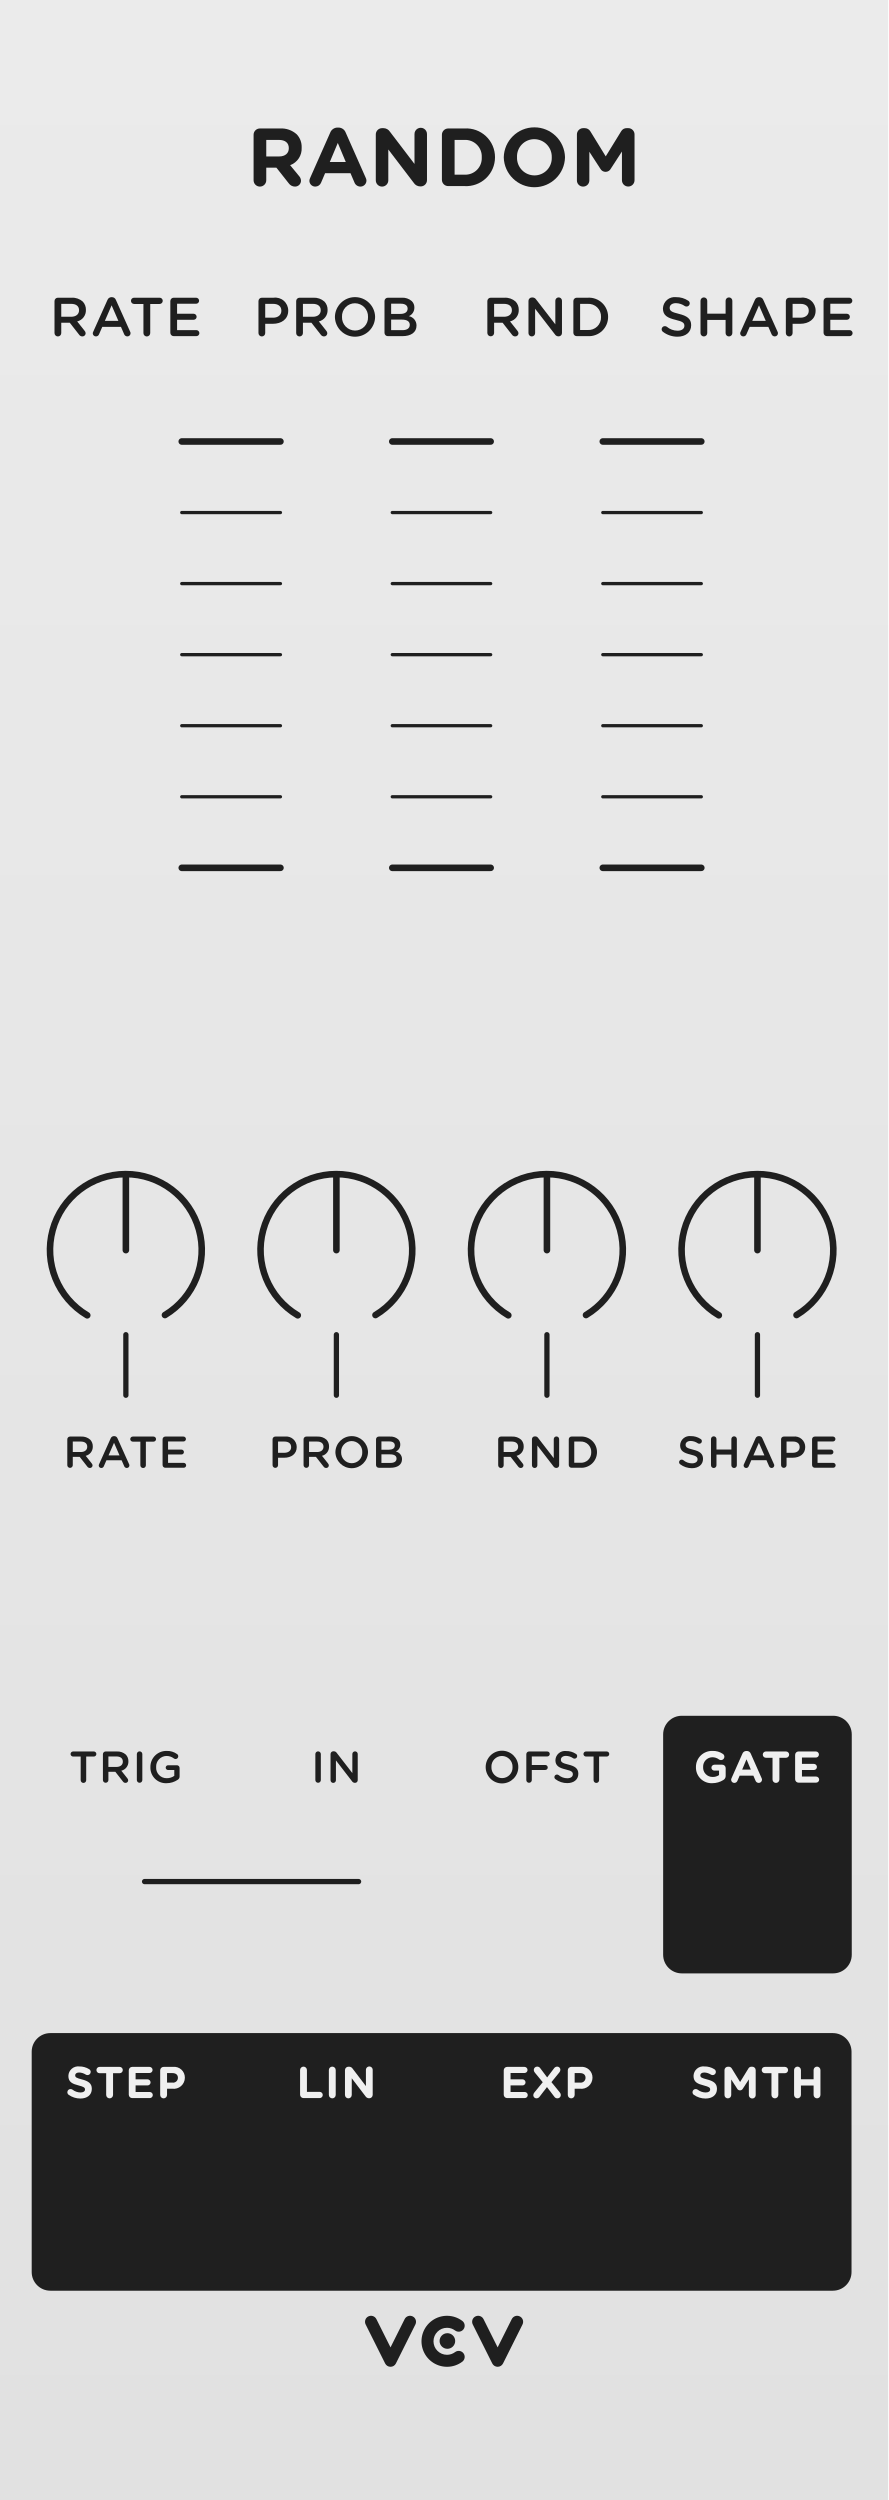
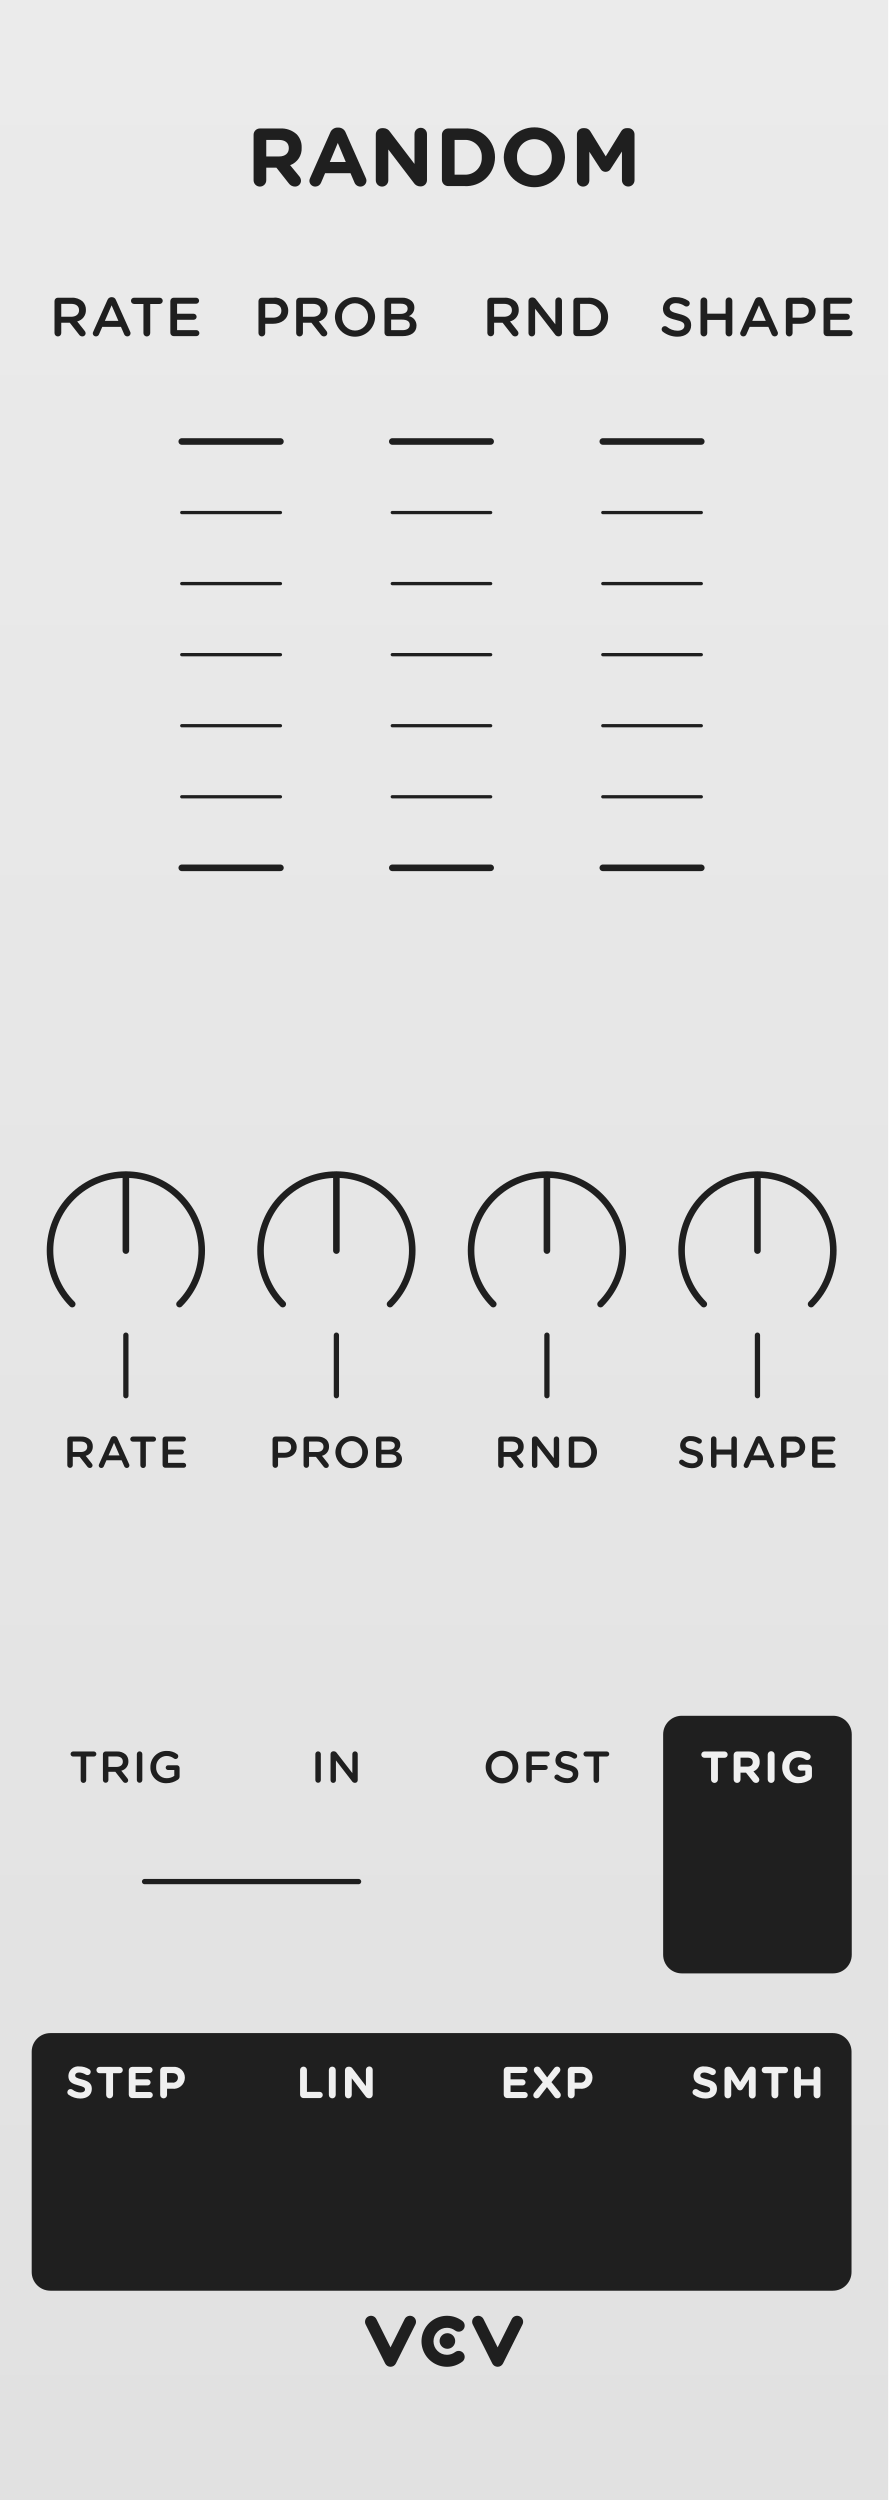
<svg xmlns="http://www.w3.org/2000/svg" width="135" height="380" viewBox="0 0 135 380" version="1.1" id="svg291">
  <defs id="defs7">
-     <linearGradient id="e66a35dd-7094-4123-94fb-ceded8a1f4c5" x1="67.5" x2="67.5" y2="380" gradientUnits="userSpaceOnUse">
+     <linearGradient id="b5923744-cbcc-4d88-aefc-59fc27f74fbc" x1="67.5" x2="67.5" y2="380" gradientUnits="userSpaceOnUse">
      <stop offset="0" stop-color="#ebebeb" id="stop2" />
      <stop offset="1" stop-color="#e1e1e1" id="stop4" />
    </linearGradient>
  </defs>
-   <g id="e69bf6be-5aaa-4b65-9f77-6dfe568eb497" data-name="FND BG">
-     <rect x="0" width="135" height="380" fill="url(#e66a35dd-7094-4123-94fb-ceded8a1f4c5)" id="rect9" />
+   <g id="a473deef-0fb3-453d-8217-58808a11e162" data-name="FND BG">
+     <rect x="0" width="135" height="380" fill="url(#b5923744-cbcc-4d88-aefc-59fc27f74fbc)" id="rect9" />
  </g>
-   <g id="b555dc5b-9fce-4a5c-ae5e-c400489a02f9" data-name="FND GRAPH">
+   <g id="ab71e601-9fd3-40f1-8475-868c5dcb179f" data-name="FND GRAPH">
    <line x1="42.626" y1="99.508" x2="27.627" y2="99.508" fill="none" stroke="#1f1f1f" stroke-linecap="round" stroke-linejoin="round" stroke-width="0.5" id="line12" />
    <line x1="42.626" y1="77.907" x2="27.627" y2="77.907" fill="none" stroke="#1f1f1f" stroke-linecap="round" stroke-linejoin="round" stroke-width="0.5" id="line14" />
    <line x1="42.626" y1="88.708" x2="27.627" y2="88.708" fill="none" stroke="#1f1f1f" stroke-linecap="round" stroke-linejoin="round" stroke-width="0.5" id="line16" />
    <line x1="42.626" y1="67.107" x2="27.627" y2="67.107" fill="none" stroke="#1f1f1f" stroke-linecap="round" stroke-linejoin="round" id="line18" />
    <line x1="42.626" y1="110.309" x2="27.627" y2="110.309" fill="none" stroke="#1f1f1f" stroke-linecap="round" stroke-linejoin="round" stroke-width="0.5" id="line20" />
    <line x1="42.626" y1="121.11" x2="27.627" y2="121.11" fill="none" stroke="#1f1f1f" stroke-linecap="round" stroke-linejoin="round" stroke-width="0.5" id="line22" />
    <line x1="42.627" y1="131.91" x2="27.628" y2="131.91" fill="none" stroke="#1f1f1f" stroke-linecap="round" stroke-linejoin="round" id="line24" />
    <line x1="74.58" y1="99.508" x2="59.627" y2="99.508" fill="none" stroke="#1f1f1f" stroke-linecap="round" stroke-linejoin="round" stroke-width="0.5" id="line26" />
    <line x1="74.58" y1="77.907" x2="59.627" y2="77.907" fill="none" stroke="#1f1f1f" stroke-linecap="round" stroke-linejoin="round" stroke-width="0.5" id="line28" />
    <line x1="74.58" y1="88.708" x2="59.627" y2="88.708" fill="none" stroke="#1f1f1f" stroke-linecap="round" stroke-linejoin="round" stroke-width="0.5" id="line30" />
    <line x1="74.58" y1="67.106" x2="59.627" y2="67.106" fill="none" stroke="#1f1f1f" stroke-linecap="round" stroke-linejoin="round" id="line32" />
    <line x1="74.58" y1="110.309" x2="59.627" y2="110.309" fill="none" stroke="#1f1f1f" stroke-linecap="round" stroke-linejoin="round" stroke-width="0.5" id="line34" />
    <line x1="74.58" y1="121.11" x2="59.627" y2="121.11" fill="none" stroke="#1f1f1f" stroke-linecap="round" stroke-linejoin="round" stroke-width="0.5" id="line36" />
    <line x1="74.581" y1="131.91" x2="59.628" y2="131.91" fill="none" stroke="#1f1f1f" stroke-linecap="round" stroke-linejoin="round" id="line38" />
    <line x1="106.596" y1="99.508" x2="91.626" y2="99.508" fill="none" stroke="#1f1f1f" stroke-linecap="round" stroke-linejoin="round" stroke-width="0.5" id="line40" />
    <line x1="106.596" y1="77.907" x2="91.626" y2="77.907" fill="none" stroke="#1f1f1f" stroke-linecap="round" stroke-linejoin="round" stroke-width="0.5" id="line42" />
    <line x1="106.596" y1="88.708" x2="91.626" y2="88.708" fill="none" stroke="#1f1f1f" stroke-linecap="round" stroke-linejoin="round" stroke-width="0.5" id="line44" />
    <line x1="106.596" y1="67.106" x2="91.626" y2="67.106" fill="none" stroke="#1f1f1f" stroke-linecap="round" stroke-linejoin="round" id="line46" />
    <line x1="106.596" y1="110.309" x2="91.626" y2="110.309" fill="none" stroke="#1f1f1f" stroke-linecap="round" stroke-linejoin="round" stroke-width="0.5" id="line48" />
    <line x1="106.596" y1="121.11" x2="91.626" y2="121.11" fill="none" stroke="#1f1f1f" stroke-linecap="round" stroke-linejoin="round" stroke-width="0.5" id="line50" />
    <line x1="106.597" y1="131.91" x2="91.627" y2="131.91" fill="none" stroke="#1f1f1f" stroke-linecap="round" stroke-linejoin="round" id="line52" />
    <line x1="21.975" y1="286" x2="54.504" y2="286" fill="none" stroke="#1f1f1f" stroke-linecap="round" stroke-linejoin="round" stroke-width="0.8" id="line54" />
    <rect x="100.798" y="260.797" width="28.669" height="39.157" rx="2.835" fill="#1f1f1f" id="rect56" />
    <g id="g66">
      <path d="M59.359,359.753a.912.912,0,0,1-.816-.504l-2.964-5.929a.912.912,0,0,1,1.632-.816l2.148,4.297,2.148-4.297a.912.912,0,0,1,1.632.816l-2.964,5.929A.912.912,0,0,1,59.359,359.753Z" fill="#1f1f1f" id="path58" />
      <path d="M75.641,359.753a.912.912,0,0,1-.816-.504l-2.964-5.929a.912.912,0,0,1,1.632-.816l2.148,4.297,2.148-4.297a.912.912,0,0,1,1.632.816l-2.964,5.929A.912.912,0,0,1,75.641,359.753Z" fill="#1f1f1f" id="path60" />
      <path d="M67.942,359.753a3.876,3.876,0,1,1,2.327-6.977.912.912,0,1,1-1.096,1.459,2.034,2.034,0,0,0-1.231-.41,2.052,2.052,0,1,0,0,4.104,2.034,2.034,0,0,0,1.231-.41.912.912,0,1,1,1.096,1.459A3.845,3.845,0,0,1,67.942,359.753Z" fill="#1f1f1f" id="path62" />
      <circle cx="68.002" cy="355.831" r="1.186" fill="#1f1f1f" id="circle64" />
    </g>
    <rect x="4.817" y="309.03" width="124.615" height="39.157" rx="2.835" fill="#1f1f1f" id="rect68" />
    <g id="g76">
-       <line x1="19.132" y1="202.875" x2="19.132" y2="212.077" fill="none" stroke="#1f1f1f" stroke-linecap="round" stroke-linejoin="round" stroke-width="0.8" id="line70" />
-       <line x1="19.132" y1="178.54" x2="19.132" y2="190.02" fill="none" stroke="#1f1f1f" stroke-linecap="round" stroke-linejoin="round" id="line72" />
-       <path d="M25.073,199.886a11.534,11.534,0,1,0-11.812.041" fill="none" stroke="#1f1f1f" stroke-linecap="round" stroke-linejoin="round" id="path74" />
+       <line x1="19.132" y1="202.946" x2="19.132" y2="212.147" fill="none" stroke="#1f1f1f" stroke-linecap="round" stroke-linejoin="round" stroke-width="0.8" id="line70" />
+       <line x1="19.132" y1="178.611" x2="19.132" y2="190.09" fill="none" stroke="#1f1f1f" stroke-linecap="round" stroke-linejoin="round" id="line72" />
+       <path d="M10.979,198.224a11.531,11.531,0,1,1,16.307,0" fill="none" stroke="#1f1f1f" stroke-linecap="round" stroke-linejoin="round" id="path74" />
    </g>
    <g id="g84">
-       <line x1="51.132" y1="202.875" x2="51.132" y2="212.077" fill="none" stroke="#1f1f1f" stroke-linecap="round" stroke-linejoin="round" stroke-width="0.8" id="line78" />
-       <line x1="51.132" y1="178.54" x2="51.132" y2="190.02" fill="none" stroke="#1f1f1f" stroke-linecap="round" stroke-linejoin="round" id="line80" />
-       <path d="M57.073,199.886a11.534,11.534,0,1,0-11.812.041" fill="none" stroke="#1f1f1f" stroke-linecap="round" stroke-linejoin="round" id="path82" />
+       <line x1="51.132" y1="202.946" x2="51.132" y2="212.147" fill="none" stroke="#1f1f1f" stroke-linecap="round" stroke-linejoin="round" stroke-width="0.8" id="line78" />
+       <line x1="51.132" y1="178.611" x2="51.132" y2="190.09" fill="none" stroke="#1f1f1f" stroke-linecap="round" stroke-linejoin="round" id="line80" />
+       <path d="M42.979,198.224a11.531,11.531,0,1,1,16.307,0" fill="none" stroke="#1f1f1f" stroke-linecap="round" stroke-linejoin="round" id="path82" />
    </g>
    <g id="g92">
-       <line x1="83.132" y1="202.875" x2="83.132" y2="212.077" fill="none" stroke="#1f1f1f" stroke-linecap="round" stroke-linejoin="round" stroke-width="0.8" id="line86" />
-       <line x1="83.132" y1="178.54" x2="83.132" y2="190.02" fill="none" stroke="#1f1f1f" stroke-linecap="round" stroke-linejoin="round" id="line88" />
-       <path d="M89.073,199.886a11.534,11.534,0,1,0-11.812.041" fill="none" stroke="#1f1f1f" stroke-linecap="round" stroke-linejoin="round" id="path90" />
+       <line x1="83.132" y1="202.946" x2="83.132" y2="212.147" fill="none" stroke="#1f1f1f" stroke-linecap="round" stroke-linejoin="round" stroke-width="0.8" id="line86" />
+       <line x1="83.132" y1="178.611" x2="83.132" y2="190.09" fill="none" stroke="#1f1f1f" stroke-linecap="round" stroke-linejoin="round" id="line88" />
+       <path d="M74.979,198.224a11.531,11.531,0,1,1,16.307,0" fill="none" stroke="#1f1f1f" stroke-linecap="round" stroke-linejoin="round" id="path90" />
    </g>
    <g id="g100">
-       <line x1="115.132" y1="202.875" x2="115.132" y2="212.077" fill="none" stroke="#1f1f1f" stroke-linecap="round" stroke-linejoin="round" stroke-width="0.8" id="line94" />
-       <line x1="115.132" y1="178.54" x2="115.132" y2="190.02" fill="none" stroke="#1f1f1f" stroke-linecap="round" stroke-linejoin="round" id="line96" />
-       <path d="M121.073,199.886a11.534,11.534,0,1,0-11.812.041" fill="none" stroke="#1f1f1f" stroke-linecap="round" stroke-linejoin="round" id="path98" />
+       <line x1="115.132" y1="202.946" x2="115.132" y2="212.147" fill="none" stroke="#1f1f1f" stroke-linecap="round" stroke-linejoin="round" stroke-width="0.8" id="line94" />
+       <line x1="115.132" y1="178.611" x2="115.132" y2="190.09" fill="none" stroke="#1f1f1f" stroke-linecap="round" stroke-linejoin="round" id="line96" />
+       <path d="M106.979,198.224a11.531,11.531,0,1,1,16.307,0" fill="none" stroke="#1f1f1f" stroke-linecap="round" stroke-linejoin="round" id="path98" />
    </g>
  </g>
-   <g id="b1ee2ad7-f2cc-4d5c-a8a9-017d6a13c113" data-name="FND TXT">
+   <g id="f0e80bda-ba6e-4742-a980-8f1965301e8d" data-name="FND TXT">
    <g id="g111">
-       <path d="M105.783,268.606v-.014a2.434,2.434,0,0,1,2.486-2.452,2.63,2.63,0,0,1,1.62.46.522.522,0,0,1,.217.42.517.517,0,0,1-.834.407,1.659,1.659,0,0,0-1.036-.325,1.425,1.425,0,0,0-1.362,1.477v.014a1.421,1.421,0,0,0,1.437,1.504,1.666,1.666,0,0,0,.982-.284v-.678h-.704a.448.448,0,0,1-.454-.447.454.454,0,0,1,.454-.454h1.192a.517.517,0,0,1,.521.521v1.152a.706.706,0,0,1-.366.664,3.152,3.152,0,0,1-1.66.474A2.374,2.374,0,0,1,105.783,268.606Z" fill="#f0f0f0" id="path103" />
-       <path d="M111.191,270.293l1.653-3.733a.644.644,0,0,1,.61-.413h.061a.635.635,0,0,1,.603.413l1.653,3.733a.505.505,0,0,1,.055.21.495.495,0,0,1-.495.501.531.531,0,0,1-.501-.359l-.318-.745H112.425l-.332.779a.512.512,0,0,1-.48.325.48.48,0,0,1-.481-.488A.564.564,0,0,1,111.191,270.293ZM114.125,268.979l-.657-1.565-.657,1.565Z" fill="#f0f0f0" id="path105" />
-       <path d="M117.424,267.184h-1.002a.481.481,0,1,1,0-.962h3.048a.481.481,0,1,1,0,.962h-1.002v3.3a.522.522,0,0,1-1.044,0Z" fill="#f0f0f0" id="path107" />
-       <path d="M120.859,270.442v-3.699a.518.518,0,0,1,.522-.521h2.628a.468.468,0,0,1,.468.468.463.463,0,0,1-.468.46h-2.113v.962h1.809a.468.468,0,0,1,.468.467.463.463,0,0,1-.468.461h-1.809v.996H124.044a.468.468,0,0,1,.468.467.463.463,0,0,1-.468.46h-2.662A.518.518,0,0,1,120.859,270.442Z" fill="#f0f0f0" id="path109" />
+       <path d="M108.079,267.184h-1.002a.481.481,0,1,1,0-.962H110.125a.481.481,0,1,1,0,.962h-1.002v3.3a.522.522,0,0,1-1.044,0Z" fill="#f0f0f0" id="path103" />
+       <path d="M111.515,266.743a.518.518,0,0,1,.522-.521h1.646a1.891,1.891,0,0,1,1.383.481,1.491,1.491,0,0,1,.406,1.084v.014a1.448,1.448,0,0,1-.948,1.443l.725.881a.609.609,0,0,1,.169.399.485.485,0,0,1-.494.481.624.624,0,0,1-.515-.271l-1.017-1.288h-.833v1.037a.522.522,0,0,1-1.044,0Zm2.101,1.782c.508,0,.8-.271.8-.671v-.014c0-.447-.312-.678-.82-.678h-1.036v1.362Z" fill="#f0f0f0" id="path105" />
+       <path d="M116.694,266.703a.521.521,0,1,1,1.043,0v3.781a.521.521,0,1,1-1.043,0Z" fill="#f0f0f0" id="path107" />
+       <path d="M118.895,268.606v-.014a2.434,2.434,0,0,1,2.486-2.452,2.63,2.63,0,0,1,1.62.46.522.522,0,0,1,.217.42.517.517,0,0,1-.834.407,1.659,1.659,0,0,0-1.036-.325,1.425,1.425,0,0,0-1.362,1.477v.014a1.421,1.421,0,0,0,1.437,1.504,1.666,1.666,0,0,0,.982-.284v-.678h-.704a.448.448,0,0,1-.454-.447.454.454,0,0,1,.454-.454h1.192a.517.517,0,0,1,.521.521v1.152a.706.706,0,0,1-.366.664,3.152,3.152,0,0,1-1.66.474A2.374,2.374,0,0,1,118.895,268.606Z" fill="#f0f0f0" id="path109" />
    </g>
    <g id="g121">
      <path d="M10.229,218.777a.413.413,0,0,1,.42-.42H12.342a1.916,1.916,0,0,1,1.369.474,1.436,1.436,0,0,1,.393,1.023v.014a1.403,1.403,0,0,1-1.077,1.416l.907,1.145a.48.48,0,0,1,.136.318.393.393,0,0,1-.399.386.476.476,0,0,1-.406-.217l-1.152-1.47H11.062v1.274a.417.417,0,0,1-.833,0Zm2.053,1.931c.596,0,.976-.312.976-.792v-.013c0-.508-.366-.786-.982-.786H11.062v1.592Z" fill="#1f1f1f" id="path113" />
      <path d="M15.062,222.558l1.762-3.929a.528.528,0,0,1,.501-.339h.04a.519.519,0,0,1,.495.339l1.762,3.929a.362.362,0,0,1,.048.176.391.391,0,0,1-.394.4.429.429,0,0,1-.406-.291l-.387-.887H16.18l-.399.915a.4.4,0,0,1-.386.264.382.382,0,0,1-.387-.386A.425.425,0,0,1,15.062,222.558Zm3.103-1.341-.833-1.917-.834,1.917Z" fill="#1f1f1f" id="path115" />
      <path d="M21.333,219.13H20.182a.386.386,0,1,1,0-.772H23.332a.386.386,0,0,1,0,.772H22.173v3.591a.42.42,0,0,1-.84,0Z" fill="#1f1f1f" id="path117" />
      <path d="M24.711,222.68v-3.902a.414.414,0,0,1,.421-.42h2.757a.376.376,0,0,1,.373.373.372.372,0,0,1-.373.373H25.545v1.233H27.584a.377.377,0,0,1,.373.379.371.371,0,0,1-.373.366H25.545v1.273h2.378a.376.376,0,0,1,.372.373.371.371,0,0,1-.372.372h-2.791A.414.414,0,0,1,24.711,222.68Z" fill="#1f1f1f" id="path119" />
    </g>
    <g id="g131">
      <path d="M41.429,218.778a.414.414,0,0,1,.42-.42h1.45a1.592,1.592,0,0,1,1.802,1.585v.014c0,1.063-.854,1.619-1.896,1.619h-.942v1.145a.417.417,0,0,1-.833,0Zm1.802,2.046c.631,0,1.023-.353,1.023-.847v-.013c0-.556-.399-.847-1.023-.847h-.969v1.708Z" fill="#1f1f1f" id="path123" />
      <path d="M46.141,218.778a.414.414,0,0,1,.42-.42h1.693a1.916,1.916,0,0,1,1.369.474,1.437,1.437,0,0,1,.393,1.023v.013a1.404,1.404,0,0,1-1.077,1.416l.907,1.145a.479.479,0,0,1,.136.318.393.393,0,0,1-.399.386.477.477,0,0,1-.406-.217l-1.152-1.47H46.974v1.273a.417.417,0,0,1-.833,0Zm2.053,1.931c.596,0,.976-.312.976-.793v-.014c0-.508-.366-.786-.982-.786H46.974V220.709Z" fill="#1f1f1f" id="path125" />
      <path d="M50.98,220.743V220.729a2.48,2.48,0,0,1,4.959-.013v.013a2.48,2.48,0,0,1-4.959.014Zm4.085,0V220.729a1.625,1.625,0,0,0-1.612-1.687,1.603,1.603,0,0,0-1.6,1.674v.013a1.619,1.619,0,0,0,1.613,1.68A1.597,1.597,0,0,0,55.065,220.743Z" fill="#1f1f1f" id="path127" />
      <path d="M57.156,218.778a.414.414,0,0,1,.42-.42h1.708a1.71,1.71,0,0,1,1.239.42,1.059,1.059,0,0,1,.318.786v.013a1.128,1.128,0,0,1-.678,1.057,1.163,1.163,0,0,1,.942,1.152v.014c0,.847-.698,1.301-1.755,1.301H57.576a.414.414,0,0,1-.42-.42Zm1.958,1.579c.536,0,.895-.21.895-.644v-.014c0-.373-.298-.603-.833-.603H57.977v1.26Zm.244,2.005c.569,0,.915-.224.915-.65v-.013c0-.4-.318-.637-.977-.637H57.977v1.301Z" fill="#1f1f1f" id="path129" />
    </g>
    <g id="g139">
      <path d="M75.725,218.777a.414.414,0,0,1,.421-.42h1.693a1.91,1.91,0,0,1,1.368.474,1.433,1.433,0,0,1,.394,1.023v.014a1.403,1.403,0,0,1-1.077,1.416l.908,1.145a.484.484,0,0,1,.135.318.393.393,0,0,1-.399.386.477.477,0,0,1-.407-.217l-1.151-1.47H76.559v1.274a.417.417,0,0,1-.834,0Zm2.054,1.931c.596,0,.976-.312.976-.792v-.013c0-.508-.366-.786-.982-.786H76.559v1.592Z" fill="#1f1f1f" id="path133" />
      <path d="M80.857,218.75a.418.418,0,0,1,.42-.42h.089a.524.524,0,0,1,.434.244l2.371,3.069V218.73a.41.41,0,0,1,.819,0v3.984a.404.404,0,0,1-.406.413H84.55a.524.524,0,0,1-.434-.251l-2.438-3.157v3.008a.41.41,0,0,1-.82,0Z" fill="#1f1f1f" id="path135" />
      <path d="M86.453,218.777a.414.414,0,0,1,.42-.42h1.349a2.364,2.364,0,0,1,2.521,2.357v.014a2.374,2.374,0,0,1-2.521,2.371H86.873a.414.414,0,0,1-.42-.42Zm1.769,3.563a1.545,1.545,0,0,0,1.646-1.599v-.014a1.556,1.556,0,0,0-1.646-1.612h-.935v3.225Z" fill="#1f1f1f" id="path137" />
    </g>
    <g id="g151">
      <path d="M103.385,222.57a.388.388,0,0,1,.23-.705.383.383,0,0,1,.243.075,2.059,2.059,0,0,0,1.328.488c.515,0,.84-.244.84-.596v-.014c0-.339-.189-.521-1.07-.725-1.01-.244-1.579-.542-1.579-1.416v-.014a1.451,1.451,0,0,1,1.619-1.375,2.61,2.61,0,0,1,1.505.44.376.376,0,0,1,.183.332.387.387,0,0,1-.393.386.401.401,0,0,1-.217-.061,1.977,1.977,0,0,0-1.091-.359c-.488,0-.772.25-.772.562v.014c0,.366.217.528,1.131.745,1.003.244,1.518.603,1.518,1.389v.014c0,.887-.697,1.416-1.693,1.416A2.948,2.948,0,0,1,103.385,222.57Z" fill="#1f1f1f" id="path141" />
      <path d="M108.07,218.736a.417.417,0,0,1,.834,0v1.592H111.166v-1.592a.417.417,0,0,1,.834,0v3.984a.417.417,0,0,1-.834,0v-1.619H108.904v1.619a.417.417,0,0,1-.834,0Z" fill="#1f1f1f" id="path143" />
      <path d="M113.081,222.557l1.762-3.929a.529.529,0,0,1,.501-.339h.041a.519.519,0,0,1,.494.339l1.762,3.929a.36.36,0,0,1,.047.176.39.39,0,0,1-.393.4.429.429,0,0,1-.406-.291l-.387-.887h-2.303l-.4.915a.399.399,0,0,1-.386.264.381.381,0,0,1-.386-.386A.423.423,0,0,1,113.081,222.557Zm3.103-1.341-.833-1.917-.833,1.917Z" fill="#1f1f1f" id="path145" />
      <path d="M118.723,218.776a.413.413,0,0,1,.42-.42h1.449a1.592,1.592,0,0,1,1.803,1.585v.013c0,1.064-.854,1.619-1.897,1.619h-.941v1.146a.417.417,0,0,1-.833,0Zm1.802,2.046c.63,0,1.022-.352,1.022-.847v-.014c0-.556-.399-.847-1.022-.847h-.969v1.707Z" fill="#1f1f1f" id="path147" />
      <path d="M123.434,222.679v-3.902a.414.414,0,0,1,.42-.42h2.758a.376.376,0,0,1,.373.373.372.372,0,0,1-.373.373h-2.344v1.233h2.039a.377.377,0,0,1,.372.379.37.37,0,0,1-.372.366h-2.039v1.273h2.377a.377.377,0,0,1,.373.373.372.372,0,0,1-.373.372h-2.791A.414.414,0,0,1,123.434,222.679Z" fill="#1f1f1f" id="path149" />
    </g>
    <g id="g161">
      <path d="M8.285,45.769a.509.509,0,0,1,.518-.517h2.086a2.357,2.357,0,0,1,1.687.584,1.765,1.765,0,0,1,.483,1.26v.017a1.729,1.729,0,0,1-1.326,1.745l1.118,1.41a.593.593,0,0,1,.167.393.484.484,0,0,1-.492.476.588.588,0,0,1-.502-.267l-1.418-1.811h-1.294v1.569a.513.513,0,0,1-1.026,0Zm2.529,2.379c.734,0,1.201-.384,1.201-.977v-.017c0-.626-.451-.968-1.21-.968H9.312v1.961Z" fill="#1f1f1f" id="path153" />
      <path d="M14.169,50.426,16.339,45.585a.65.65,0,0,1,.618-.417h.05a.638.638,0,0,1,.608.417l2.171,4.841a.442.442,0,0,1,.058.217.48.48,0,0,1-.483.492.529.529,0,0,1-.501-.359l-.476-1.093H15.546l-.492,1.127a.494.494,0,0,1-.476.325.471.471,0,0,1-.477-.476A.524.524,0,0,1,14.169,50.426Zm3.823-1.653-1.027-2.362-1.026,2.362Z" fill="#1f1f1f" id="path155" />
      <path d="M21.801,46.203H20.381a.476.476,0,0,1,0-.952h3.881a.476.476,0,0,1,0,.952H22.835v4.423a.517.517,0,0,1-1.034,0Z" fill="#1f1f1f" id="path157" />
      <path d="M25.89,50.576V45.769a.509.509,0,0,1,.518-.517h3.397a.463.463,0,0,1,.459.459.458.458,0,0,1-.459.459H26.916v1.519h2.513a.465.465,0,0,1,.459.468.455.455,0,0,1-.459.45H26.916v1.569H29.846a.463.463,0,0,1,.459.459.457.457,0,0,1-.459.459H26.407A.51.51,0,0,1,25.89,50.576Z" fill="#1f1f1f" id="path159" />
    </g>
    <g id="g171">
      <path d="M39.287,45.769a.509.509,0,0,1,.518-.517h1.785a1.961,1.961,0,0,1,2.221,1.953v.017c0,1.31-1.052,1.995-2.337,1.995H40.313v1.411a.513.513,0,0,1-1.026,0Zm2.22,2.521c.776,0,1.261-.434,1.261-1.043v-.017c0-.685-.492-1.043-1.261-1.043H40.313v2.103Z" fill="#1f1f1f" id="path163" />
      <path d="M45.019,45.769a.51.51,0,0,1,.518-.517h2.087a2.352,2.352,0,0,1,1.686.584A1.766,1.766,0,0,1,49.793,47.096v.017a1.73,1.73,0,0,1-1.327,1.745L49.584,50.268a.595.595,0,0,1,.168.393.484.484,0,0,1-.493.476.588.588,0,0,1-.501-.267l-1.418-1.811H46.045v1.569a.513.513,0,0,1-1.026,0Zm2.529,2.379c.734,0,1.202-.384,1.202-.977v-.017c0-.626-.451-.968-1.211-.968H46.045v1.961Z" fill="#1f1f1f" id="path165" />
      <path d="M50.907,48.189v-.017a3.055,3.055,0,0,1,6.109-.017v.017a3.055,3.055,0,0,1-6.109.017Zm5.032,0v-.017a2.002,2.002,0,0,0-1.986-2.078,1.973,1.973,0,0,0-1.969,2.062v.017a1.995,1.995,0,0,0,1.986,2.07A1.966,1.966,0,0,0,55.939,48.189Z" fill="#1f1f1f" id="path167" />
      <path d="M58.443,45.769a.509.509,0,0,1,.518-.517h2.104a2.112,2.112,0,0,1,1.527.517,1.312,1.312,0,0,1,.392.969v.017a1.39,1.39,0,0,1-.835,1.302,1.432,1.432,0,0,1,1.16,1.419v.017c0,1.043-.859,1.603-2.161,1.603H58.961a.509.509,0,0,1-.518-.518Zm2.412,1.945c.659,0,1.102-.259,1.102-.793v-.017c0-.459-.367-.743-1.027-.743H59.453v1.553Zm.301,2.471c.701,0,1.127-.276,1.127-.802v-.017c0-.492-.393-.784-1.203-.784h-1.627v1.603Z" fill="#1f1f1f" id="path169" />
    </g>
    <g id="g179">
      <path d="M74.076,45.769a.51.51,0,0,1,.518-.517h2.087a2.358,2.358,0,0,1,1.687.584,1.765,1.765,0,0,1,.483,1.26v.017a1.729,1.729,0,0,1-1.327,1.745l1.119,1.41a.597.597,0,0,1,.166.393.484.484,0,0,1-.492.476.586.586,0,0,1-.501-.267l-1.419-1.811h-1.293v1.569a.514.514,0,0,1-1.027,0Zm2.529,2.379c.734,0,1.201-.384,1.201-.977v-.017c0-.626-.45-.968-1.209-.968H75.104v1.961Z" fill="#1f1f1f" id="path173" />
      <path d="M80.328,45.735a.515.515,0,0,1,.518-.518h.108a.646.646,0,0,1,.534.301l2.922,3.781V45.71a.505.505,0,0,1,1.01,0v4.908a.499.499,0,0,1-.501.509h-.042a.643.643,0,0,1-.533-.309l-3.006-3.89v3.706a.505.505,0,0,1-1.01,0Z" fill="#1f1f1f" id="path175" />
      <path d="M87.15,45.769a.509.509,0,0,1,.518-.517h1.66a2.912,2.912,0,0,1,3.105,2.905v.017a2.925,2.925,0,0,1-3.105,2.921H87.668a.509.509,0,0,1-.518-.518Zm2.178,4.391a1.905,1.905,0,0,0,2.029-1.97v-.017a1.918,1.918,0,0,0-2.029-1.986H88.177v3.973Z" fill="#1f1f1f" id="path177" />
    </g>
    <g id="g191">
      <path d="M100.773,50.443a.478.478,0,0,1,.283-.868.473.473,0,0,1,.301.092,2.536,2.536,0,0,0,1.637.601c.634,0,1.034-.3,1.034-.734v-.017c0-.417-.233-.643-1.318-.893-1.243-.3-1.944-.668-1.944-1.745V46.862a1.786,1.786,0,0,1,1.994-1.694,3.218,3.218,0,0,1,1.854.542.464.464,0,0,1,.225.409.477.477,0,0,1-.484.476.493.493,0,0,1-.267-.075,2.43,2.43,0,0,0-1.344-.442c-.601,0-.952.309-.952.693v.017c0,.451.268.651,1.395.918,1.235.301,1.869.743,1.869,1.711v.017c0,1.093-.859,1.745-2.086,1.745A3.638,3.638,0,0,1,100.773,50.443Z" fill="#1f1f1f" id="path181" />
      <path d="M106.476,45.719a.513.513,0,0,1,1.026,0v1.961H110.29V45.719a.513.513,0,0,1,1.026,0v4.908a.513.513,0,0,1-1.026,0V48.632H107.502v1.995a.513.513,0,0,1-1.026,0Z" fill="#1f1f1f" id="path183" />
      <path d="M112.574,50.426l2.17-4.841a.652.652,0,0,1,.617-.417h.051a.64.64,0,0,1,.609.417l2.17,4.841a.455.455,0,0,1,.059.217.481.481,0,0,1-.484.492.529.529,0,0,1-.501-.359l-.476-1.093h-2.838l-.492,1.127a.495.495,0,0,1-.477.325.47.47,0,0,1-.475-.476A.522.522,0,0,1,112.574,50.426Zm3.822-1.653-1.026-2.362-1.026,2.362Z" fill="#1f1f1f" id="path185" />
      <path d="M119.448,45.769a.51.51,0,0,1,.518-.517H121.752a1.961,1.961,0,0,1,2.221,1.953v.017c0,1.31-1.053,1.995-2.338,1.995h-1.16v1.411a.513.513,0,0,1-1.026,0Zm2.22,2.521c.777,0,1.262-.434,1.262-1.043v-.017c0-.685-.493-1.043-1.262-1.043h-1.193v2.103Z" fill="#1f1f1f" id="path187" />
      <path d="M125.181,50.576V45.769a.51.51,0,0,1,.518-.517h3.397a.463.463,0,0,1,.459.459.458.458,0,0,1-.459.459H126.207v1.519h2.513a.465.465,0,0,1,.459.468.455.455,0,0,1-.459.45H126.207v1.569h2.93a.463.463,0,0,1,.459.459.457.457,0,0,1-.459.459h-3.438A.51.51,0,0,1,125.181,50.576Z" fill="#1f1f1f" id="path189" />
    </g>
    <g id="g205">
      <path d="M38.545,20.491a.955.955,0,0,1,.963-.963h3.041a3.488,3.488,0,0,1,2.552.888,2.752,2.752,0,0,1,.751,2.002v.025a2.673,2.673,0,0,1-1.752,2.665l1.339,1.627a1.123,1.123,0,0,1,.313.738.897.897,0,0,1-.914.888,1.155,1.155,0,0,1-.951-.5l-1.877-2.377H40.471v1.915a.963.963,0,1,1-1.926,0Zm3.878,3.291c.938,0,1.477-.5,1.477-1.239v-.025c0-.826-.575-1.251-1.515-1.251H40.471v2.515Z" fill="#1f1f1f" id="path193" />
      <path d="M47.141,27.048l3.054-6.894a1.19,1.19,0,0,1,1.126-.763h.113a1.174,1.174,0,0,1,1.113.763l3.053,6.894a.939.939,0,0,1,.1.388.913.913,0,0,1-.913.926.981.981,0,0,1-.926-.664l-.589-1.376H49.418l-.613,1.439a.945.945,0,0,1-.888.601.886.886,0,0,1-.888-.901A1.022,1.022,0,0,1,47.141,27.048Zm5.418-2.427L51.346,21.73l-1.215,2.89Z" fill="#1f1f1f" id="path195" />
      <path d="M57.121,20.441A.956.956,0,0,1,58.084,19.478h.201a1.19,1.19,0,0,1,1,.563L63.002,24.921V20.404a.951.951,0,1,1,1.901,0v6.969a.956.956,0,0,1-.964.964H63.877a1.191,1.191,0,0,1-1-.563l-3.854-5.055v4.692a.951.951,0,1,1-1.902,0Z" fill="#1f1f1f" id="path197" />
      <path d="M67.17,20.491a.956.956,0,0,1,.965-.963h2.451a4.365,4.365,0,0,1,4.655,4.354v.025a4.385,4.385,0,0,1-4.655,4.379H68.135a.956.956,0,0,1-.965-.963Zm3.416,6.056a2.496,2.496,0,0,0,2.641-2.615v-.025a2.515,2.515,0,0,0-2.641-2.64H69.098v5.28Z" fill="#1f1f1f" id="path199" />
      <path d="M76.572,23.933v-.025a4.656,4.656,0,0,1,9.309-.025v.025a4.656,4.656,0,0,1-9.309.025Zm7.295,0v-.025a2.661,2.661,0,0,0-2.652-2.752,2.619,2.619,0,0,0-2.628,2.728v.025a2.661,2.661,0,0,0,2.652,2.753A2.62,2.62,0,0,0,83.867,23.933Z" fill="#1f1f1f" id="path201" />
      <path d="M87.691,20.441a.956.956,0,0,1,.963-.963h.213a.988.988,0,0,1,.876.5l2.327,3.791,2.34-3.804a.943.943,0,0,1,.863-.488h.213a.955.955,0,0,1,.963.963v6.957a.957.957,0,1,1-1.914,0V23.031L92.846,25.634a.901.901,0,0,1-1.602,0l-1.664-2.564v4.354a.94.94,0,0,1-.951.938.929.929,0,0,1-.938-.938Z" fill="#1f1f1f" id="path203" />
    </g>
    <g id="g215">
      <path d="M12.264,266.996H11.111a.386.386,0,0,1,0-.772h3.15a.386.386,0,0,1,0,.772h-1.158v3.59a.42.42,0,0,1-.84,0Z" fill="#1f1f1f" id="path207" />
      <path d="M15.643,266.643a.414.414,0,0,1,.42-.42h1.693a1.911,1.911,0,0,1,1.368.474,1.434,1.434,0,0,1,.394,1.023v.013a1.404,1.404,0,0,1-1.078,1.416l.908,1.145a.479.479,0,0,1,.136.318.393.393,0,0,1-.399.386.475.475,0,0,1-.406-.217l-1.152-1.47h-1.05v1.273a.417.417,0,0,1-.833,0Zm2.053,1.931c.596,0,.975-.312.975-.793v-.014c0-.508-.365-.786-.982-.786H16.476v1.592Z" fill="#1f1f1f" id="path209" />
      <path d="M20.801,266.603a.417.417,0,0,1,.833,0v3.983a.417.417,0,0,1-.833,0Z" fill="#1f1f1f" id="path211" />
      <path d="M22.861,268.608v-.014a2.416,2.416,0,0,1,2.445-2.453,2.575,2.575,0,0,1,1.619.481.422.422,0,0,1,.17.339.416.416,0,0,1-.414.413.439.439,0,0,1-.257-.095,1.806,1.806,0,0,0-1.152-.373,1.604,1.604,0,0,0-1.538,1.674v.013a1.585,1.585,0,0,0,1.613,1.694,1.934,1.934,0,0,0,1.145-.359v-.887h-.935a.364.364,0,0,1-.373-.359.37.37,0,0,1,.373-.366h1.321a.414.414,0,0,1,.42.42v1.267a.577.577,0,0,1-.292.529,3.023,3.023,0,0,1-1.687.515A2.352,2.352,0,0,1,22.861,268.608Z" fill="#1f1f1f" id="path213" />
    </g>
    <g id="g221">
      <path d="M47.934,266.603a.417.417,0,0,1,.833,0v3.983a.417.417,0,0,1-.833,0Z" fill="#1f1f1f" id="path217" />
      <path d="M50.242,266.616a.418.418,0,0,1,.42-.42H50.751a.525.525,0,0,1,.434.244l2.371,3.069V266.596a.41.41,0,0,1,.819,0v3.983a.405.405,0,0,1-.406.414h-.034a.525.525,0,0,1-.434-.25L51.062,267.585v3.008a.41.41,0,0,1-.82,0Z" fill="#1f1f1f" id="path219" />
    </g>
    <g id="g231">
      <path d="M73.823,268.608v-.014a2.48,2.48,0,0,1,4.96-.014v.014a2.48,2.48,0,0,1-4.96.014Zm4.085,0v-.014a1.624,1.624,0,0,0-1.611-1.687,1.602,1.602,0,0,0-1.6,1.673v.014a1.619,1.619,0,0,0,1.613,1.68A1.596,1.596,0,0,0,77.908,268.608Z" fill="#1f1f1f" id="path223" />
      <path d="M80,266.644a.413.413,0,0,1,.42-.42h2.764a.379.379,0,1,1,0,.759H80.833v1.294h2.046a.379.379,0,1,1,0,.759H80.833v1.552a.417.417,0,0,1-.833,0Z" fill="#1f1f1f" id="path225" />
      <path d="M84.43,270.438a.389.389,0,0,1,.23-.705.386.386,0,0,1,.244.075,2.056,2.056,0,0,0,1.328.488c.515,0,.84-.244.84-.596v-.014c0-.339-.189-.521-1.07-.725-1.01-.244-1.579-.542-1.579-1.416v-.014a1.451,1.451,0,0,1,1.62-1.375,2.611,2.611,0,0,1,1.504.44.378.378,0,0,1,.183.332.388.388,0,0,1-.394.386.406.406,0,0,1-.217-.061,1.972,1.972,0,0,0-1.09-.359c-.488,0-.773.25-.773.562v.014c0,.366.217.528,1.132.745,1.003.244,1.518.603,1.518,1.389v.014c0,.887-.698,1.416-1.693,1.416A2.955,2.955,0,0,1,84.43,270.438Z" fill="#1f1f1f" id="path227" />
      <path d="M90.223,266.996H89.07a.386.386,0,0,1,0-.772H92.221a.386.386,0,0,1,0,.772H91.062v3.591a.42.42,0,0,1-.84,0Z" fill="#1f1f1f" id="path229" />
    </g>
    <g id="g239">
      <path d="M45.611,314.648a.521.521,0,1,1,1.043,0v3.312h1.932a.474.474,0,0,1,0,.949H46.133a.518.518,0,0,1-.521-.522Z" fill="#f0f0f0" id="path233" />
      <path d="M49.986,314.648a.521.521,0,1,1,1.043,0v3.78a.521.521,0,1,1-1.043,0Z" fill="#f0f0f0" id="path235" />
      <path d="M52.436,314.662a.518.518,0,0,1,.521-.522h.108a.645.645,0,0,1,.542.305l2.013,2.642V314.642a.515.515,0,1,1,1.029,0V318.415a.517.517,0,0,1-.521.521h-.034a.647.647,0,0,1-.542-.305l-2.086-2.737v2.541a.515.515,0,0,1-1.03,0Z" fill="#f0f0f0" id="path237" />
    </g>
    <g id="g249">
      <path d="M10.433,318.408a.487.487,0,0,1-.196-.393.48.48,0,0,1,.487-.481.503.503,0,0,1,.298.095,2.001,2.001,0,0,0,1.213.427c.427,0,.685-.169.685-.447v-.014c0-.264-.163-.4-.955-.603-.955-.244-1.572-.508-1.572-1.45v-.013a1.484,1.484,0,0,1,1.66-1.43,2.752,2.752,0,0,1,1.504.42.475.475,0,0,1,.23.413.48.48,0,0,1-.488.481.499.499,0,0,1-.264-.075,1.971,1.971,0,0,0-.996-.318c-.399,0-.609.183-.609.413v.014c0,.312.203.413,1.022.624.962.25,1.504.596,1.504,1.422v.014c0,.942-.718,1.47-1.741,1.47A3.06,3.06,0,0,1,10.433,318.408Z" fill="#f0f0f0" id="path241" />
      <path d="M16.139,315.129h-1.002a.481.481,0,1,1,0-.962h3.048a.481.481,0,1,1,0,.962h-1.002v3.299a.522.522,0,0,1-1.044,0Z" fill="#f0f0f0" id="path243" />
      <path d="M19.575,318.388V314.689a.517.517,0,0,1,.521-.522h2.628a.468.468,0,0,1,.468.468.463.463,0,0,1-.468.461H20.611v.962h1.809a.468.468,0,0,1,.468.467.463.463,0,0,1-.468.46H20.611v.996h2.147a.468.468,0,0,1,.468.468.463.463,0,0,1-.468.46H20.097A.517.517,0,0,1,19.575,318.388Z" fill="#f0f0f0" id="path245" />
      <path d="M24.348,314.689a.517.517,0,0,1,.521-.522h1.416a1.625,1.625,0,0,1,1.815,1.64v.014a1.695,1.695,0,0,1-1.917,1.667h-.793v.942a.521.521,0,1,1-1.043,0Zm1.869,1.87a.735.735,0,0,0,.827-.718v-.014c0-.468-.325-.718-.848-.718h-.806v1.45Z" fill="#f0f0f0" id="path247" />
    </g>
    <g id="g257">
      <path d="M76.568,318.388V314.689a.518.518,0,0,1,.521-.522h2.629a.468.468,0,0,1,.468.468.463.463,0,0,1-.468.461H77.605v.962h1.809a.468.468,0,0,1,.467.467.462.462,0,0,1-.467.46H77.605v.996h2.147a.469.469,0,0,1,.468.468.463.463,0,0,1-.468.46H77.09A.518.518,0,0,1,76.568,318.388Z" fill="#f0f0f0" id="path251" />
      <path d="M81.215,318.069l1.28-1.571-1.206-1.471a.633.633,0,0,1-.156-.386.502.502,0,0,1,.516-.515.549.549,0,0,1,.48.257l1.037,1.382,1.029-1.355a.596.596,0,0,1,.508-.285.477.477,0,0,1,.475.481.62.62,0,0,1-.156.4l-1.205,1.477,1.273,1.565a.639.639,0,0,1,.156.386.502.502,0,0,1-.516.515.548.548,0,0,1-.48-.257l-1.111-1.457L82.041,318.666a.596.596,0,0,1-.508.284.477.477,0,0,1-.475-.481A.622.622,0,0,1,81.215,318.069Z" fill="#f0f0f0" id="path253" />
      <path d="M86.305,314.689a.518.518,0,0,1,.522-.522h1.416a1.624,1.624,0,0,1,1.815,1.64v.014a1.695,1.695,0,0,1-1.917,1.667h-.793v.942a.522.522,0,0,1-1.044,0Zm1.871,1.87a.734.734,0,0,0,.826-.718v-.014c0-.468-.325-.718-.848-.718h-.806v1.45Z" fill="#f0f0f0" id="path255" />
    </g>
    <g id="g267">
      <path d="M105.455,318.408a.486.486,0,0,1-.195-.393.48.48,0,0,1,.487-.481.503.503,0,0,1,.298.095,1.998,1.998,0,0,0,1.213.427c.427,0,.684-.169.684-.447v-.014c0-.264-.162-.4-.955-.603-.955-.244-1.571-.508-1.571-1.45v-.013a1.483,1.483,0,0,1,1.659-1.43,2.755,2.755,0,0,1,1.505.42.483.483,0,0,1-.258.895.505.505,0,0,1-.265-.075,1.965,1.965,0,0,0-.995-.318c-.399,0-.61.183-.61.413v.014c0,.312.203.413,1.023.624.962.25,1.504.596,1.504,1.422v.014c0,.942-.719,1.47-1.741,1.47A3.065,3.065,0,0,1,105.455,318.408Z" fill="#f0f0f0" id="path259" />
      <path d="M110.123,314.662a.517.517,0,0,1,.521-.522h.115a.536.536,0,0,1,.474.271l1.261,2.053,1.266-2.06a.513.513,0,0,1,.469-.264h.115a.518.518,0,0,1,.521.522v3.767a.519.519,0,1,1-1.037,0v-2.364l-.914,1.409a.488.488,0,0,1-.867,0l-.901-1.389v2.358a.509.509,0,0,1-.515.508.503.503,0,0,1-.508-.508Z" fill="#f0f0f0" id="path261" />
      <path d="M117.261,315.129h-1.003a.481.481,0,0,1,0-.962h3.049a.481.481,0,0,1,0,.962h-1.002v3.299a.522.522,0,0,1-1.044,0Z" fill="#f0f0f0" id="path263" />
      <path d="M120.699,314.648a.521.521,0,1,1,1.043,0V316.044H123.666v-1.396a.521.521,0,1,1,1.043,0v3.78a.521.521,0,1,1-1.043,0v-1.423h-1.924v1.423a.521.521,0,1,1-1.043,0Z" fill="#f0f0f0" id="path265" />
    </g>
  </g>
-   <g id="e9a0ae23-8504-41fb-bc53-b90e5c063c7e" data-name="components" style="display:none">
-     <circle id="a42832f8-563b-4545-b4e8-a31dda183ad6" data-name="Rate#PJ301MPort" cx="19.132" cy="237.842" r="5" style="fill:#00ff00" />
-     <circle id="ba3795cc-b508-4647-8121-989e5a20aa32" data-name="Prob#PJ301MPort" cx="51.132" cy="237.842" r="5" style="fill:#00ff00" />
-     <circle id="b6daccc1-94d4-431d-8aa9-92f2e1a928a8" data-name="Rnd#PJ301MPort" cx="83.132" cy="237.854" r="5" style="fill:#00ff00" />
-     <circle id="bbed47f4-55db-45a6-8ebf-511d314f7300" data-name="Shape#PJ301MPort" cx="115.132" cy="237.866" r="5" style="fill:#00ff00" />
-     <circle id="aea9786f-aec5-4145-a813-da0839205db2" data-name="Trig#PJ301MPort" cx="19.132" cy="286" r="5" style="fill:#00ff00" />
-     <circle id="b31718a5-e99f-4c3b-8302-ae5b7a5730a4" data-name="In#PJ301MPort" cx="51.132" cy="286" r="5" style="fill:#00ff00" />
-     <circle id="eaa61cb6-19e9-41b1-9e92-240c193528d1" data-name="Ofst#LEDButton" cx="83.132" cy="286" r="5" style="fill:#ff0000" />
-     <circle id="f219a449-b8a9-4e4a-9ca8-bf4ef12f88c2" data-name="Rate#LEDSlider" cx="19.132" cy="99.228" r="5" style="fill:#ff0000" />
-     <circle id="f51cfe2b-5db1-4bf6-93af-204466277a26" data-name="Prob#LEDSlider" cx="51.127" cy="99.228" r="5" style="fill:#ff0000" />
-     <circle id="e33b0066-e801-4d1b-8f3d-e4d2e1b68d2b" data-name="Rnd#LEDSlider" cx="83.126" cy="99.228" r="5" style="fill:#ff0000" />
-     <circle id="b58dd8ca-b135-4df8-ac51-f608967eb721" data-name="Shape#LEDSlider" cx="115.097" cy="99.228" r="5" style="fill:#ff0000" />
-     <circle id="b96e547b-6369-4632-a600-178bea532bf3" data-name="Lin#PJ301MPort" cx="51.132" cy="334" r="5" style="fill:#0000ff" />
-     <circle id="a2707cf4-4054-4558-b579-1d3a8283a155" data-name="Step#PJ301MPort" cx="19.132" cy="334" r="5" style="fill:#0000ff" />
-     <circle id="fd5e6423-7538-4ff0-8df5-eeef1abee997" data-name="Exp#PJ301MPort" cx="83.132" cy="334" r="5" style="fill:#0000ff" />
-     <circle id="bc3d8732-ff87-438e-b6e6-4f10e6f1e6fa" data-name="Smth#PJ301MPort" cx="115.132" cy="334" r="5" style="fill:#0000ff" />
-     <circle id="b03c5a1c-2bce-4ddc-8d9b-14994ace13c4" data-name="Gate#PJ301MPort" cx="115.132" cy="286" r="5" style="fill:#0000ff" />
-     <circle id="b0424902-dc1b-466b-ac76-9815d171c9ea" data-name="RateCv#Trimpot" cx="19.132" cy="190" r="5" style="fill:#ff0000" />
-     <circle id="f48a76d8-b65f-42be-928b-07bcf34b66c5" data-name="ProbCv#Trimpot" cx="51.132" cy="190" r="5" style="fill:#ff0000" />
-     <circle id="a77dee7d-3785-41cb-aa9c-a00097140416" data-name="RndCv#Trimpot" cx="83.132" cy="190" r="5" style="fill:#ff0000" />
-     <circle id="bfbec9fc-1ddb-4771-9b48-18adcf270a12" data-name="ShapeCv#Trimpot" cx="115.132" cy="190" r="5" style="fill:#ff0000" />
+   <g id="afa9daa1-cafe-4994-af1a-e50ed69ff9ef" data-name="components" style="display:none">
+     <circle id="f596749b-0cb3-4e51-9197-fdcec78b88a6" data-name="Rate#PJ301MPort" cx="19.132" cy="237.842" r="5" style="fill:#00ff00" />
+     <circle id="aa05794f-4d28-45a6-adc4-3fbc03f58b37" data-name="Prob#PJ301MPort" cx="51.132" cy="237.842" r="5" style="fill:#00ff00" />
+     <circle id="acc8d206-9511-4cef-8602-f88bde59e284" data-name="Rnd#PJ301MPort" cx="83.132" cy="237.854" r="5" style="fill:#00ff00" />
+     <circle id="a36d695c-2e73-44af-802d-e86754f42d9c" data-name="Shape#PJ301MPort" cx="115.132" cy="237.866" r="5" style="fill:#00ff00" />
+     <circle id="b24da343-bf3f-4ece-b111-8e25e413138d" data-name="Trig#PJ301MPort" cx="19.132" cy="286" r="5" style="fill:#00ff00" />
+     <circle id="fa7cbb2d-fb6a-409b-bc4b-c086c92ae759" data-name="In#PJ301MPort" cx="51.132" cy="286" r="5" style="fill:#00ff00" />
+     <circle id="f9289341-2299-4b72-b4e1-7081da9deea0" data-name="Ofst#LEDButton" cx="83.132" cy="286" r="5" style="fill:#ff0000" />
+     <circle id="a777dcca-15d8-4cbe-8006-b6665d6e9fd8" data-name="Rate#LEDSlider" cx="19.132" cy="99.228" r="5" style="fill:#ff0000" />
+     <circle id="fce00290-eb62-4762-9039-f92e22c1bfc6" data-name="Prob#LEDSlider" cx="51.127" cy="99.228" r="5" style="fill:#ff0000" />
+     <circle id="f304728d-b7d6-41c5-85aa-57938063b864" data-name="Rnd#LEDSlider" cx="83.126" cy="99.228" r="5" style="fill:#ff0000" />
+     <circle id="bc377f26-26d7-4473-a393-72d484233a95" data-name="Shape#LEDSlider" cx="115.097" cy="99.228" r="5" style="fill:#ff0000" />
+     <circle id="ef61abbe-59de-46a0-ab1c-d7a928d61214" data-name="Lin#PJ301MPort" cx="51.132" cy="334" r="5" style="fill:#0000ff" />
+     <circle id="ae9816b4-a43d-41d2-9d54-c6d3760303dd" data-name="Step#PJ301MPort" cx="19.132" cy="334" r="5" style="fill:#0000ff" />
+     <circle id="b629cf29-52ef-48c5-9210-7e4131e3e86f" data-name="Exp#PJ301MPort" cx="83.132" cy="334" r="5" style="fill:#0000ff" />
+     <circle id="ab16b98a-bbf6-4234-8a06-56b1ee3981db" data-name="Smth#PJ301MPort" cx="115.132" cy="334" r="5" style="fill:#0000ff" />
+     <circle id="b3231dce-687e-469b-b7dd-d4426614e78e" data-name="Gate#PJ301MPort" cx="115.132" cy="286" r="5" style="fill:#0000ff" />
+     <circle id="a76e4967-9455-4912-82dd-2f1a42e18b72" data-name="RateCv#Trimpot" cx="19.132" cy="190" r="5" style="fill:#ff0000" />
+     <circle id="bbaeffdb-7133-4bae-acb9-639c1f6ab727" data-name="ProbCv#Trimpot" cx="51.132" cy="190" r="5" style="fill:#ff0000" />
+     <circle id="b788a5d1-3231-4479-8530-11250870f37b" data-name="RndCv#Trimpot" cx="83.132" cy="190" r="5" style="fill:#ff0000" />
+     <circle id="aedeacaf-faf1-4b10-af4e-93613f3c5648" data-name="ShapeCv#Trimpot" cx="115.132" cy="190" r="5" style="fill:#ff0000" />
  </g>
</svg>
